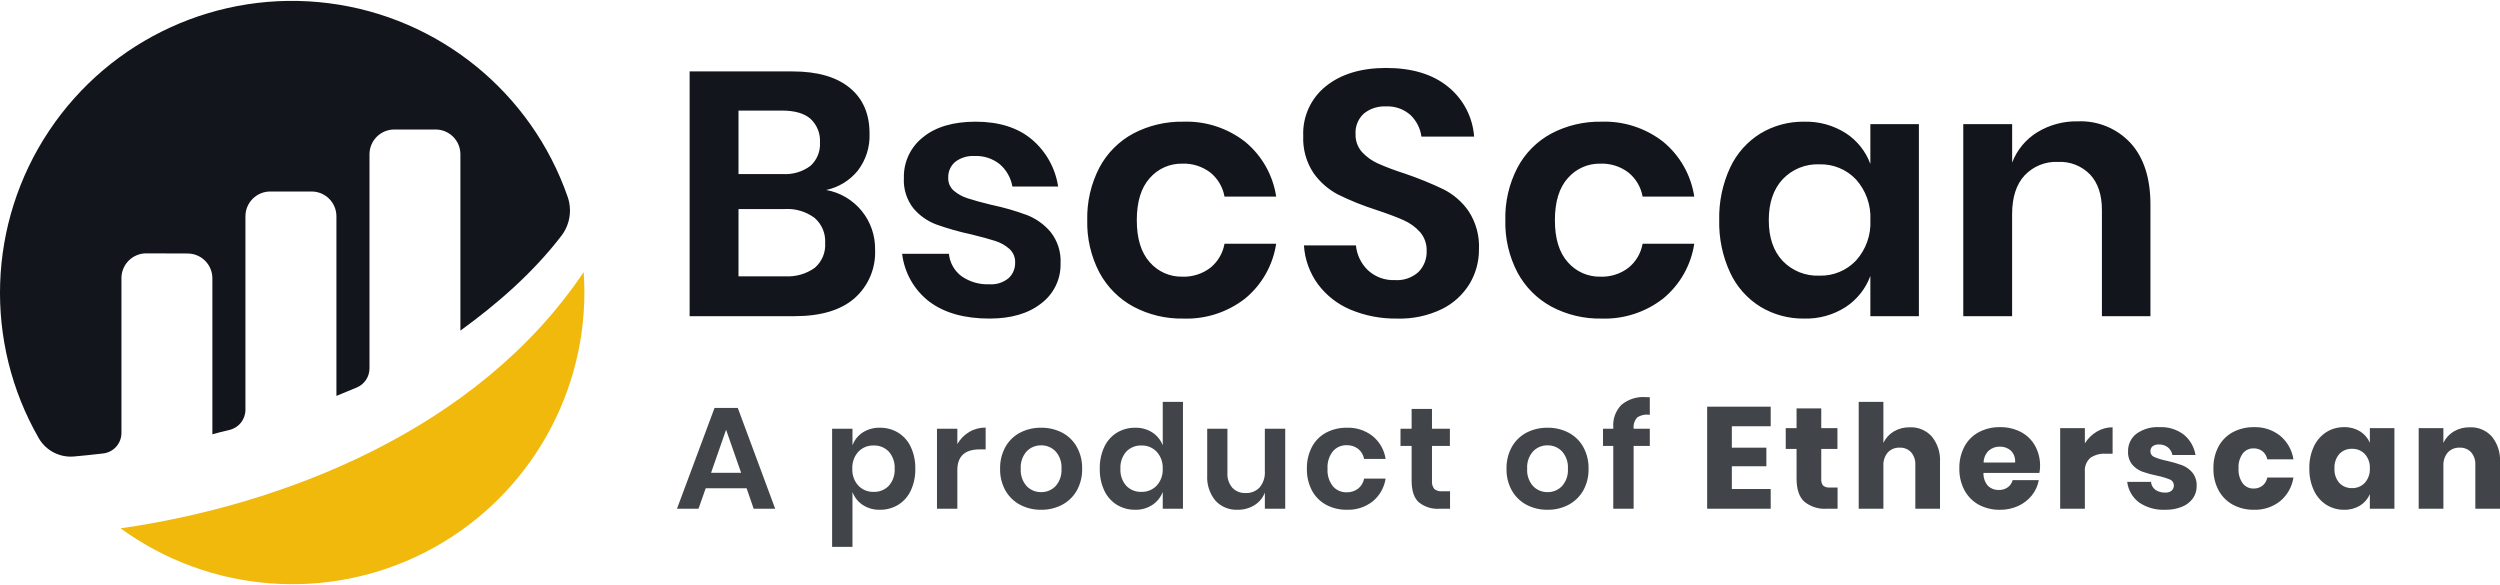
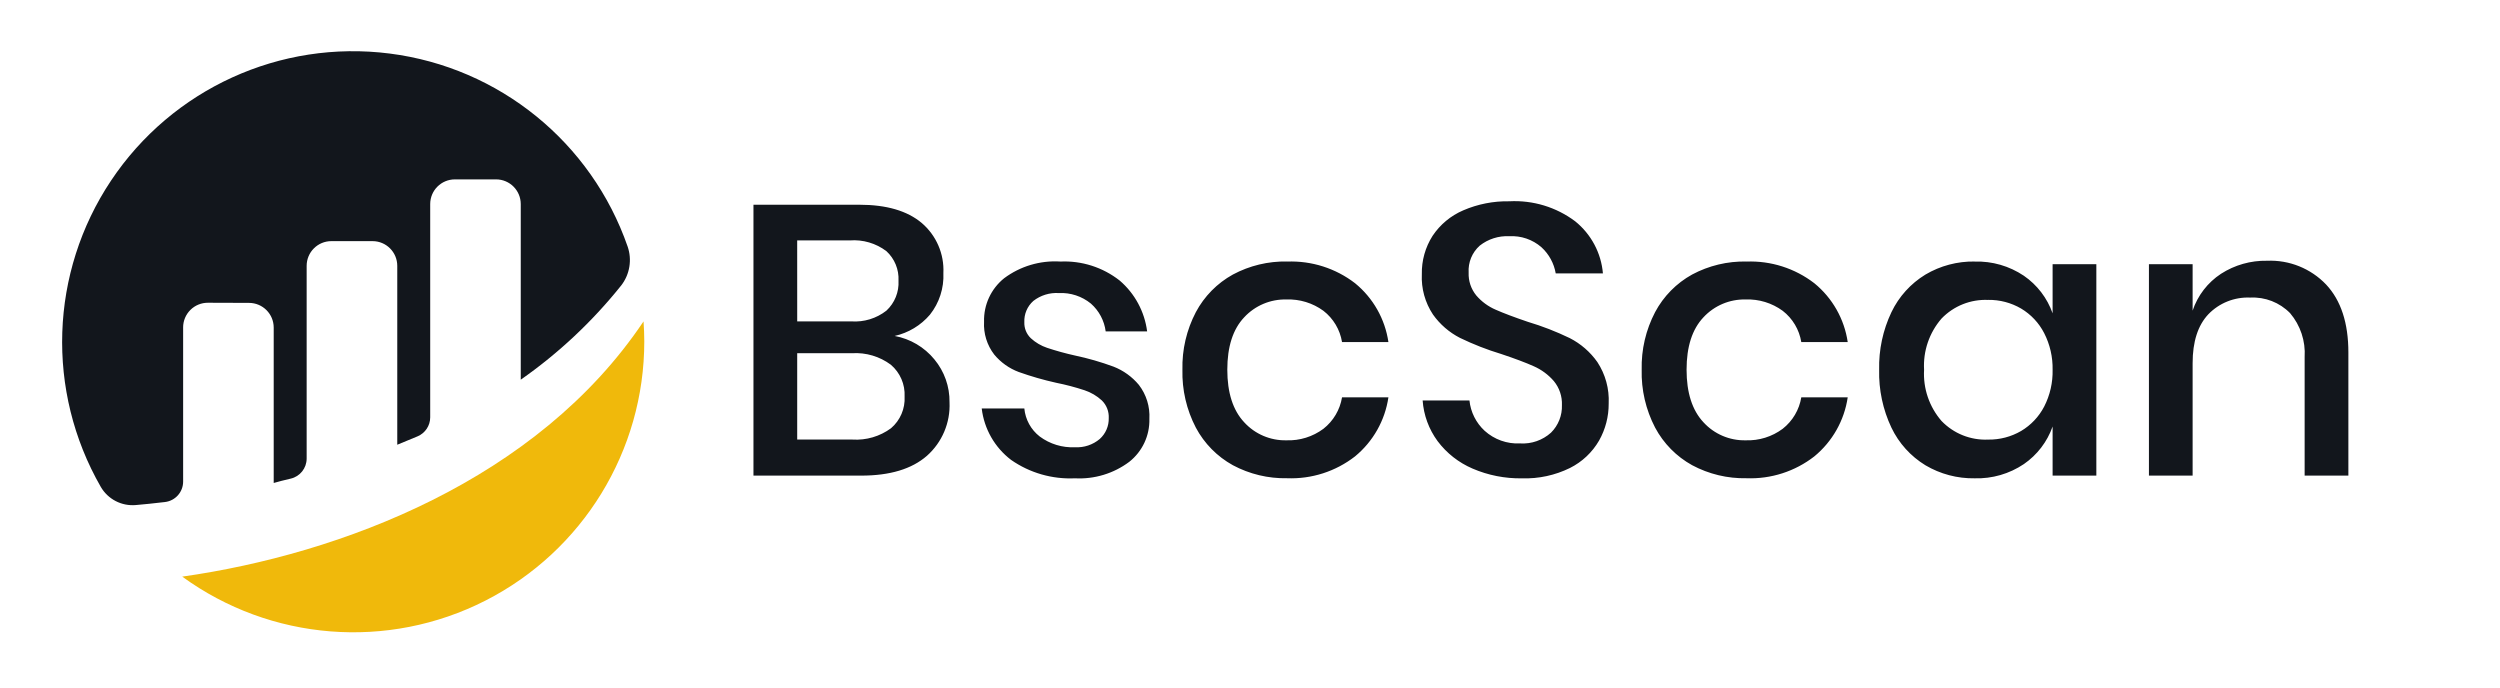
- <svg xmlns="http://www.w3.org/2000/svg" viewBox="0 0 519.234 121.333">
-   <g id="bscscan-logo" transform="translate(-219.378 -213.334)">
-     <g id="bscscan-logo-circle">
-       <path id="Path_1" data-name="Path 1" d="M244.6,271.1a5.144,5.144,0,0,1,5.168-5.143l8.568.028a5.151,5.151,0,0,1,5.151,5.151v32.4c.965-.286,2.2-.591,3.559-.911a4.292,4.292,0,0,0,3.309-4.177V258.261a5.152,5.152,0,0,1,5.151-5.152H284.1a5.152,5.152,0,0,1,5.151,5.152v37.3s2.15-.87,4.243-1.754a4.3,4.3,0,0,0,2.625-3.957V245.383a5.151,5.151,0,0,1,5.15-5.151h8.585A5.151,5.151,0,0,1,315,245.383V282c7.443-5.394,14.986-11.882,20.972-19.683a8.646,8.646,0,0,0,1.316-8.072,60.636,60.636,0,1,0-109.855,50.108,7.668,7.668,0,0,0,7.316,3.79c1.624-.143,3.646-.345,6.05-.627a4.29,4.29,0,0,0,3.805-4.258V271.1" fill="#12161c" />
-       <path id="Path_2" data-name="Path 2" d="M244.417,323.061A60.656,60.656,0,0,0,340.756,274c0-1.4-.065-2.778-.158-4.152-22.163,33.055-63.085,48.508-96.181,53.213" fill="#f0b90b" />
-     </g>
-     <g id="words">
-       <path id="Path_124" data-name="Path 124" d="M14.82-4.26H6.33L4.83,0H.36l7.8-20.94h4.83L20.76,0H16.29ZM13.68-7.47l-3.12-8.94L7.44-7.47Zm28.83-9.36a7.139,7.139,0,0,1,3.78,1.02,6.891,6.891,0,0,1,2.625,2.955A10.248,10.248,0,0,1,49.86-8.31a10.248,10.248,0,0,1-.945,4.545A6.891,6.891,0,0,1,46.29-.81,7.139,7.139,0,0,1,42.51.21,6.245,6.245,0,0,1,38.925-.8,5.5,5.5,0,0,1,36.81-3.48V7.92H32.58V-16.62h4.23v3.45a5.417,5.417,0,0,1,2.115-2.67A6.314,6.314,0,0,1,42.51-16.83Zm-1.32,3.69a4.185,4.185,0,0,0-3.165,1.3A4.895,4.895,0,0,0,36.78-8.31a4.853,4.853,0,0,0,1.245,3.5,4.185,4.185,0,0,0,3.165,1.3,4.162,4.162,0,0,0,3.18-1.275,4.939,4.939,0,0,0,1.2-3.525,4.994,4.994,0,0,0-1.2-3.54A4.137,4.137,0,0,0,41.19-13.14Zm17.4-.3a6.952,6.952,0,0,1,2.46-2.505,6.535,6.535,0,0,1,3.42-.915v4.53H63.24q-4.65,0-4.65,4.32V0H54.36V-16.62h4.23Zm17.4-3.39a9.216,9.216,0,0,1,4.365,1.02A7.465,7.465,0,0,1,83.4-12.855,8.977,8.977,0,0,1,84.51-8.31,8.894,8.894,0,0,1,83.4-3.78,7.593,7.593,0,0,1,80.355-.825,9.108,9.108,0,0,1,75.99.21,9.108,9.108,0,0,1,71.625-.825,7.593,7.593,0,0,1,68.58-3.78a8.894,8.894,0,0,1-1.11-4.53,8.977,8.977,0,0,1,1.11-4.545,7.465,7.465,0,0,1,3.045-2.955A9.216,9.216,0,0,1,75.99-16.83Zm0,3.66a4.057,4.057,0,0,0-3,1.245A4.932,4.932,0,0,0,71.76-8.31,4.932,4.932,0,0,0,72.99-4.7a4.057,4.057,0,0,0,3,1.245,4.057,4.057,0,0,0,3-1.245A4.932,4.932,0,0,0,80.22-8.31a4.932,4.932,0,0,0-1.23-3.615A4.057,4.057,0,0,0,75.99-13.17Zm19.53-3.66a6.314,6.314,0,0,1,3.585.99,5.589,5.589,0,0,1,2.145,2.67V-22.2h4.2V0h-4.2V-3.48A5.673,5.673,0,0,1,99.1-.8,6.245,6.245,0,0,1,95.52.21,7.139,7.139,0,0,1,91.74-.81a6.891,6.891,0,0,1-2.625-2.955A10.248,10.248,0,0,1,88.17-8.31a10.248,10.248,0,0,1,.945-4.545A6.891,6.891,0,0,1,91.74-15.81,7.139,7.139,0,0,1,95.52-16.83Zm1.32,3.69a4.137,4.137,0,0,0-3.18,1.29,4.994,4.994,0,0,0-1.2,3.54,4.939,4.939,0,0,0,1.2,3.525A4.162,4.162,0,0,0,96.84-3.51,4.185,4.185,0,0,0,100-4.815a4.853,4.853,0,0,0,1.245-3.5A4.895,4.895,0,0,0,100-11.835,4.185,4.185,0,0,0,96.84-13.14Zm29.85-3.48V0h-4.23V-3.36a5.3,5.3,0,0,1-2.175,2.625,6.465,6.465,0,0,1-3.5.945,5.885,5.885,0,0,1-4.59-1.89,7.589,7.589,0,0,1-1.71-5.28v-9.66h4.2v9.18a4.34,4.34,0,0,0,1.02,3.075,3.589,3.589,0,0,0,2.76,1.1,3.768,3.768,0,0,0,2.91-1.17,4.779,4.779,0,0,0,1.08-3.36v-8.82Zm12.81-.21a8.225,8.225,0,0,1,5.355,1.74,7.6,7.6,0,0,1,2.685,4.74h-4.47a3.451,3.451,0,0,0-1.23-2.085,3.777,3.777,0,0,0-2.43-.765,3.625,3.625,0,0,0-2.805,1.245A5.268,5.268,0,0,0,135.48-8.31,5.268,5.268,0,0,0,136.6-4.665,3.625,3.625,0,0,0,139.41-3.42a3.777,3.777,0,0,0,2.43-.765,3.451,3.451,0,0,0,1.23-2.085h4.47a7.6,7.6,0,0,1-2.685,4.74A8.225,8.225,0,0,1,139.5.21a8.847,8.847,0,0,1-4.32-1.035,7.275,7.275,0,0,1-2.94-2.955,9.3,9.3,0,0,1-1.05-4.53,9.388,9.388,0,0,1,1.05-4.545,7.156,7.156,0,0,1,2.94-2.955A8.952,8.952,0,0,1,139.5-16.83Zm21.42,13.2V0H158.7a6.142,6.142,0,0,1-4.275-1.35q-1.485-1.35-1.485-4.5v-7.2h-2.31v-3.57h2.31v-4.11h4.23v4.11h3.72v3.57h-3.72v7.26a2.342,2.342,0,0,0,.48,1.68,2.241,2.241,0,0,0,1.62.48Zm20.25-13.2a9.216,9.216,0,0,1,4.365,1.02,7.465,7.465,0,0,1,3.045,2.955,8.977,8.977,0,0,1,1.11,4.545,8.894,8.894,0,0,1-1.11,4.53,7.593,7.593,0,0,1-3.045,2.955A9.108,9.108,0,0,1,181.17.21,9.108,9.108,0,0,1,176.8-.825,7.593,7.593,0,0,1,173.76-3.78a8.894,8.894,0,0,1-1.11-4.53,8.977,8.977,0,0,1,1.11-4.545A7.465,7.465,0,0,1,176.8-15.81,9.216,9.216,0,0,1,181.17-16.83Zm0,3.66a4.057,4.057,0,0,0-3,1.245,4.932,4.932,0,0,0-1.23,3.615A4.932,4.932,0,0,0,178.17-4.7a4.057,4.057,0,0,0,3,1.245,4.057,4.057,0,0,0,3-1.245A4.932,4.932,0,0,0,185.4-8.31a4.932,4.932,0,0,0-1.23-3.615A4.057,4.057,0,0,0,181.17-13.17Zm21.24-6.33a3.614,3.614,0,0,0-2.61.54,2.965,2.965,0,0,0-.75,2.31v.03h3.36v3.57h-3.36V0h-4.23V-13.05h-2.13v-3.57h2.13v-.39a6,6,0,0,1,1.695-4.575,7.054,7.054,0,0,1,5.025-1.605q.57,0,.87.03Zm17.04,2.37v4.44h7.17v3.87h-7.17v4.71h8.07V0h-13.2V-21.21h13.2v4.08ZM241.41-4.41V0H239.1a6.647,6.647,0,0,1-4.575-1.455Q232.89-2.91,232.89-6.27v-6.15h-2.25v-4.32h2.25v-4.11h5.13v4.11h3.36v4.32h-3.36v6.24a1.88,1.88,0,0,0,.4,1.38,1.936,1.936,0,0,0,1.365.39Zm15-12.51A5.794,5.794,0,0,1,260.985-15a7.7,7.7,0,0,1,1.7,5.28V0h-5.13V-9.12a3.69,3.69,0,0,0-.885-2.625,3.074,3.074,0,0,0-2.355-.945,3.206,3.206,0,0,0-2.475.99,4,4,0,0,0-.915,2.82V0h-5.13V-22.2h5.13v8.52a5.522,5.522,0,0,1,2.145-2.37A6.292,6.292,0,0,1,256.41-16.92Zm27.06,8.1a7.076,7.076,0,0,1-.15,1.38H271.71a3.88,3.88,0,0,0,.96,2.715,3.1,3.1,0,0,0,2.22.825,3.034,3.034,0,0,0,1.89-.57,2.662,2.662,0,0,0,.99-1.47h5.43a7.1,7.1,0,0,1-1.44,3.165,7.675,7.675,0,0,1-2.82,2.19,8.929,8.929,0,0,1-3.81.8,9,9,0,0,1-4.365-1.035A7.4,7.4,0,0,1,267.78-3.81a9.262,9.262,0,0,1-1.08-4.56,9.346,9.346,0,0,1,1.065-4.575,7.3,7.3,0,0,1,2.985-2.97,9.084,9.084,0,0,1,4.38-1.035,9.081,9.081,0,0,1,4.38,1.02,7.206,7.206,0,0,1,2.925,2.865A8.528,8.528,0,0,1,283.47-8.82Zm-5.19-.78a3.084,3.084,0,0,0-.885-2.475,3.258,3.258,0,0,0-2.265-.825,3.36,3.36,0,0,0-2.34.84,3.517,3.517,0,0,0-1.05,2.46Zm14.49-3.99a7.279,7.279,0,0,1,2.475-2.43,6.318,6.318,0,0,1,3.285-.9v5.49h-1.47a5.07,5.07,0,0,0-3.165.87,3.5,3.5,0,0,0-1.125,2.94V0h-5.13V-16.74h5.13Zm15.51-3.36a7.681,7.681,0,0,1,5.085,1.59,6.908,6.908,0,0,1,2.385,4.2h-4.8A2.659,2.659,0,0,0,310-12.765a2.87,2.87,0,0,0-1.845-.585,2.017,2.017,0,0,0-1.32.375,1.309,1.309,0,0,0-.45,1.065,1.249,1.249,0,0,0,.825,1.17,13.155,13.155,0,0,0,2.6.78,25.77,25.77,0,0,1,3.15.915,5.2,5.2,0,0,1,2.13,1.515,4.187,4.187,0,0,1,.9,2.82,4.325,4.325,0,0,1-.78,2.55,5.135,5.135,0,0,1-2.25,1.74,8.792,8.792,0,0,1-3.48.63,8.962,8.962,0,0,1-5.43-1.5,6.329,6.329,0,0,1-2.49-4.29h4.95a2.228,2.228,0,0,0,.915,1.65,3.445,3.445,0,0,0,2.055.57,1.913,1.913,0,0,0,1.32-.405,1.364,1.364,0,0,0,.45-1.065,1.28,1.28,0,0,0-.825-1.245,15.169,15.169,0,0,0-2.685-.8,21.469,21.469,0,0,1-3.06-.84,5.052,5.052,0,0,1-2.07-1.455,4.053,4.053,0,0,1-.87-2.745,4.48,4.48,0,0,1,1.71-3.645A7.451,7.451,0,0,1,308.28-16.95Zm19.62,0a8.314,8.314,0,0,1,5.43,1.785,7.915,7.915,0,0,1,2.76,4.905h-5.43a2.865,2.865,0,0,0-.99-1.68,2.93,2.93,0,0,0-1.89-.6,2.742,2.742,0,0,0-2.22,1.065,4.808,4.808,0,0,0-.87,3.1,4.808,4.808,0,0,0,.87,3.105A2.742,2.742,0,0,0,327.78-4.2a2.93,2.93,0,0,0,1.89-.6,2.865,2.865,0,0,0,.99-1.68h5.43a7.915,7.915,0,0,1-2.76,4.9A8.314,8.314,0,0,1,327.9.21a9,9,0,0,1-4.365-1.035A7.4,7.4,0,0,1,320.55-3.81a9.262,9.262,0,0,1-1.08-4.56,9.346,9.346,0,0,1,1.065-4.575,7.3,7.3,0,0,1,2.985-2.97A9.084,9.084,0,0,1,327.9-16.95Zm18.72,0a6.06,6.06,0,0,1,3.3.87,5.23,5.23,0,0,1,2.04,2.37v-3.03h5.1V0h-5.1V-3.03a5.23,5.23,0,0,1-2.04,2.37,6.06,6.06,0,0,1-3.3.87,6.78,6.78,0,0,1-3.705-1.035,7.081,7.081,0,0,1-2.58-2.985,10.345,10.345,0,0,1-.945-4.56,10.321,10.321,0,0,1,.945-4.575,7.1,7.1,0,0,1,2.58-2.97A6.78,6.78,0,0,1,346.62-16.95Zm1.65,4.5a3.456,3.456,0,0,0-2.655,1.08,4.234,4.234,0,0,0-1.005,3,4.234,4.234,0,0,0,1.005,3,3.456,3.456,0,0,0,2.655,1.08,3.468,3.468,0,0,0,2.655-1.11,4.181,4.181,0,0,0,1.035-2.97,4.169,4.169,0,0,0-1.035-2.985A3.491,3.491,0,0,0,348.27-12.45Zm24.45-4.47A5.794,5.794,0,0,1,377.295-15a7.7,7.7,0,0,1,1.7,5.28V0h-5.13V-9.12a3.69,3.69,0,0,0-.885-2.625,3.074,3.074,0,0,0-2.355-.945,3.206,3.206,0,0,0-2.475.99,4,4,0,0,0-.915,2.82V0H362.1V-16.74h5.13v3.06a5.522,5.522,0,0,1,2.145-2.37A6.292,6.292,0,0,1,372.72-16.92Z" transform="translate(359.622 319)" fill="#12161c" opacity="0.8" />
-       <path id="Path_123" data-name="Path 123" d="M32.976-26.208a12.332,12.332,0,0,1,7.38,4.356,12.365,12.365,0,0,1,2.772,8.028A12.684,12.684,0,0,1,38.844-3.708Q34.56,0,26.424,0H4.608V-50.832H25.992q7.7,0,11.844,3.384t4.14,9.5a11.85,11.85,0,0,1-2.484,7.776A11.552,11.552,0,0,1,32.976-26.208ZM14.76-29.52H23.9a8.7,8.7,0,0,0,5.8-1.692,6.041,6.041,0,0,0,1.98-4.86,6.208,6.208,0,0,0-1.944-4.9Q27.792-42.7,23.76-42.7h-9ZM24.408-8.28A9.565,9.565,0,0,0,30.6-10.044a6.26,6.26,0,0,0,2.16-5.148,6.424,6.424,0,0,0-2.2-5.22,9.45,9.45,0,0,0-6.228-1.836H14.76V-8.28Zm39.6-32.112q7.272,0,11.664,3.672a15.9,15.9,0,0,1,5.472,9.792h-9.5a7.9,7.9,0,0,0-2.592-4.608,7.793,7.793,0,0,0-5.256-1.728A6.04,6.04,0,0,0,59.76-32.04a4.122,4.122,0,0,0-1.44,3.312,3.367,3.367,0,0,0,1.152,2.664,8.3,8.3,0,0,0,2.88,1.584q1.728.576,4.968,1.368a51.091,51.091,0,0,1,7.38,2.124,12.211,12.211,0,0,1,4.9,3.528,9.725,9.725,0,0,1,2.052,6.516,10.066,10.066,0,0,1-4,8.28Q73.656.5,66.888.5,59.112.5,54.432-2.988a14.679,14.679,0,0,1-5.688-9.972h9.72a6.569,6.569,0,0,0,2.592,4.644,9.4,9.4,0,0,0,5.832,1.692,5.644,5.644,0,0,0,3.96-1.26,4.248,4.248,0,0,0,1.368-3.276,3.619,3.619,0,0,0-1.188-2.808,8.02,8.02,0,0,0-2.952-1.656q-1.764-.576-5-1.368a56.4,56.4,0,0,1-7.236-2.052,11.553,11.553,0,0,1-4.752-3.348,9.406,9.406,0,0,1-1.98-6.336,10.373,10.373,0,0,1,3.96-8.424Q57.024-40.392,64.008-40.392Zm43.128,0a19.739,19.739,0,0,1,12.852,4.176,18.244,18.244,0,0,1,6.444,11.376H115.7a8.283,8.283,0,0,0-2.952-5,9.065,9.065,0,0,0-5.832-1.836,8.7,8.7,0,0,0-6.732,2.988q-2.7,2.988-2.7,8.748t2.7,8.748a8.7,8.7,0,0,0,6.732,2.988,9.065,9.065,0,0,0,5.832-1.836,8.283,8.283,0,0,0,2.952-5h10.728a18.244,18.244,0,0,1-6.444,11.376A19.739,19.739,0,0,1,107.136.5,21.232,21.232,0,0,1,96.768-1.98a17.461,17.461,0,0,1-7.056-7.092,22.321,22.321,0,0,1-2.52-10.872,22.531,22.531,0,0,1,2.52-10.908,17.175,17.175,0,0,1,7.056-7.092A21.484,21.484,0,0,1,107.136-40.392Zm61.416,26.5a13.783,13.783,0,0,1-1.944,7.164,13.963,13.963,0,0,1-5.76,5.256A19.971,19.971,0,0,1,151.56.5a24.1,24.1,0,0,1-9.648-1.836,16.313,16.313,0,0,1-6.8-5.292,15.266,15.266,0,0,1-2.916-8.064h10.8a8.252,8.252,0,0,0,2.484,5.148,7.79,7.79,0,0,0,5.652,2.052,6.578,6.578,0,0,0,4.86-1.692,5.9,5.9,0,0,0,1.692-4.356,5.707,5.707,0,0,0-1.368-3.924,9.983,9.983,0,0,0-3.456-2.484q-2.088-.936-5.76-2.16a56.938,56.938,0,0,1-7.776-3.132,14.374,14.374,0,0,1-5.148-4.5,12.892,12.892,0,0,1-2.124-7.7,12.527,12.527,0,0,1,4.716-10.332q4.716-3.78,12.492-3.78,8.064,0,12.852,3.888A14.675,14.675,0,0,1,167.544-37.3H156.6a7.622,7.622,0,0,0-2.3-4.5,7.154,7.154,0,0,0-5.112-1.764,6.742,6.742,0,0,0-4.536,1.476A5.323,5.323,0,0,0,142.92-37.8a5.327,5.327,0,0,0,1.332,3.708,10.164,10.164,0,0,0,3.384,2.412,55.542,55.542,0,0,0,5.58,2.088,74.189,74.189,0,0,1,7.956,3.24,14.019,14.019,0,0,1,5.22,4.536A13.33,13.33,0,0,1,168.552-13.9Zm25.416-26.5a19.739,19.739,0,0,1,12.852,4.176,18.244,18.244,0,0,1,6.444,11.376H202.536a8.283,8.283,0,0,0-2.952-5,9.065,9.065,0,0,0-5.832-1.836,8.7,8.7,0,0,0-6.732,2.988q-2.7,2.988-2.7,8.748t2.7,8.748a8.7,8.7,0,0,0,6.732,2.988,9.065,9.065,0,0,0,5.832-1.836,8.283,8.283,0,0,0,2.952-5h10.728A18.244,18.244,0,0,1,206.82-3.672,19.739,19.739,0,0,1,193.968.5,21.232,21.232,0,0,1,183.6-1.98a17.461,17.461,0,0,1-7.056-7.092,22.321,22.321,0,0,1-2.52-10.872,22.531,22.531,0,0,1,2.52-10.908,17.175,17.175,0,0,1,7.056-7.092A21.484,21.484,0,0,1,193.968-40.392Zm42.12,0a15.329,15.329,0,0,1,8.64,2.376,12.94,12.94,0,0,1,5.112,6.408v-8.28h10.08V0H249.84V-8.352a13.132,13.132,0,0,1-5.112,6.444A15.159,15.159,0,0,1,236.088.5a17.134,17.134,0,0,1-9.072-2.448,16.538,16.538,0,0,1-6.3-7.092,24.594,24.594,0,0,1-2.268-10.908,24.594,24.594,0,0,1,2.268-10.908,16.538,16.538,0,0,1,6.3-7.092A17.134,17.134,0,0,1,236.088-40.392Zm3.168,8.856a9.93,9.93,0,0,0-7.632,3.1q-2.88,3.1-2.88,8.5t2.88,8.46a9.989,9.989,0,0,0,7.632,3.06,10.044,10.044,0,0,0,7.6-3.132,11.647,11.647,0,0,0,2.988-8.388,11.748,11.748,0,0,0-2.988-8.46A10.044,10.044,0,0,0,239.256-31.536Zm53.64-8.928a14.124,14.124,0,0,1,11.016,4.536q4.1,4.536,4.1,12.744V0h-10.08V-22.032q0-4.752-2.448-7.38a8.7,8.7,0,0,0-6.7-2.628,8.954,8.954,0,0,0-6.912,2.808q-2.592,2.808-2.592,8.064V0H269.136V-39.888h10.152V-31.9a12.709,12.709,0,0,1,5.22-6.3A15.517,15.517,0,0,1,292.9-40.464Z" transform="translate(358 279)" fill="#12161c" />
+ <svg xmlns="http://www.w3.org/2000/svg" viewBox="0 0 309 85">
+   <defs>
+     <clipPath id="clip-Bscscan_">
+       <rect width="309" height="85" />
+     </clipPath>
+   </defs>
+   <g id="Bscscan_" data-name="Bscscan " clip-path="url(#clip-Bscscan_)">
+     <g id="bscscan-logo" transform="translate(-211.695 -207.182)">
+       <g id="bscscan-logo-circle" transform="translate(219.377 213.516)">
+         <path id="Path_1" data-name="Path 1" d="M234.329,247.651a3.049,3.049,0,0,1,3.064-3.049l5.079.017a3.053,3.053,0,0,1,3.053,3.053v19.206c.572-.17,1.3-.35,2.11-.54a2.544,2.544,0,0,0,1.962-2.476V240.04a3.054,3.054,0,0,1,3.053-3.054h5.094a3.054,3.054,0,0,1,3.053,3.053v22.112s1.274-.516,2.515-1.04a2.549,2.549,0,0,0,1.556-2.346V232.406a3.053,3.053,0,0,1,3.053-3.053h5.089a3.054,3.054,0,0,1,3.05,3.053v21.706a59.684,59.684,0,0,0,12.432-11.668,5.125,5.125,0,0,0,.78-4.785,35.944,35.944,0,1,0-65.121,29.7,4.545,4.545,0,0,0,4.337,2.247c.963-.085,2.161-.2,3.586-.372a2.543,2.543,0,0,0,2.256-2.524V247.651" transform="translate(-219.377 -213.516)" fill="#12161c" />
+         <path id="Path_2" data-name="Path 2" d="M244.417,301.392a35.956,35.956,0,0,0,57.109-29.083c0-.83-.039-1.647-.094-2.461-13.138,19.595-37.4,28.755-57.015,31.544" transform="translate(-229.574 -236.455)" fill="#f0b90b" />
+       </g>
+       <path id="Path_87" data-name="Path 87" d="M22.972-40.556a8.286,8.286,0,0,1,4.908,2.893,8.108,8.108,0,0,1,1.873,5.311,8.332,8.332,0,0,1-2.8,6.616q-2.8,2.442-8.109,2.442H5.52V-56.775H18.609q5.027,0,7.706,2.253a7.653,7.653,0,0,1,2.679,6.189,7.71,7.71,0,0,1-1.66,5.145A8.044,8.044,0,0,1,22.972-40.556Zm-12.045-1.8h6.687a6.334,6.334,0,0,0,4.339-1.328,4.692,4.692,0,0,0,1.494-3.7,4.634,4.634,0,0,0-1.494-3.652,6.651,6.651,0,0,0-4.529-1.328h-6.5Zm6.829,14.606a7.261,7.261,0,0,0,4.766-1.4A4.806,4.806,0,0,0,24.2-33.064,4.845,4.845,0,0,0,22.5-37a7.275,7.275,0,0,0-4.79-1.423H10.926v10.67Zm25.656-22a11.035,11.035,0,0,1,7.374,2.347,9.932,9.932,0,0,1,3.391,6.284H49.054a5.528,5.528,0,0,0-1.826-3.438,5.806,5.806,0,0,0-3.96-1.3,4.647,4.647,0,0,0-3.154.972A3.314,3.314,0,0,0,39-42.264a2.608,2.608,0,0,0,.806,1.992,5.627,5.627,0,0,0,2.015,1.186,34.711,34.711,0,0,0,3.438.948,34.353,34.353,0,0,1,4.766,1.375,7.722,7.722,0,0,1,3.13,2.253,6.291,6.291,0,0,1,1.3,4.2A6.541,6.541,0,0,1,51.971-25a10.273,10.273,0,0,1-6.71,2.039,12.755,12.755,0,0,1-7.9-2.276,9.37,9.37,0,0,1-3.628-6.355H39a4.969,4.969,0,0,0,1.9,3.462A6.775,6.775,0,0,0,45.26-26.8a4.36,4.36,0,0,0,3.059-1.02,3.35,3.35,0,0,0,1.114-2.585,2.857,2.857,0,0,0-.854-2.181,5.92,5.92,0,0,0-2.134-1.257,29.646,29.646,0,0,0-3.509-.925A38.879,38.879,0,0,1,38.313-36.1a7.207,7.207,0,0,1-3.035-2.158,6.1,6.1,0,0,1-1.257-4.055,6.657,6.657,0,0,1,2.49-5.382A10.507,10.507,0,0,1,43.411-49.756Zm28.074,0a12.936,12.936,0,0,1,8.394,2.679A11.556,11.556,0,0,1,84-39.8H78.267a6.135,6.135,0,0,0-2.3-3.865,7.3,7.3,0,0,0-4.576-1.4,6.884,6.884,0,0,0-5.217,2.205q-2.087,2.205-2.087,6.473t2.087,6.5a6.849,6.849,0,0,0,5.217,2.229,7.221,7.221,0,0,0,4.576-1.423,6.232,6.232,0,0,0,2.3-3.889H84a11.654,11.654,0,0,1-4.126,7.3,12.861,12.861,0,0,1-8.394,2.7,13.64,13.64,0,0,1-6.71-1.612A11.468,11.468,0,0,1,60.2-29.222a14.7,14.7,0,0,1-1.66-7.161A14.6,14.6,0,0,1,60.2-43.5a11.468,11.468,0,0,1,4.576-4.647,13.64,13.64,0,0,1,6.71-1.612Zm39.74,17.546a9.188,9.188,0,0,1-1.186,4.576,8.62,8.62,0,0,1-3.6,3.391,12.543,12.543,0,0,1-5.928,1.28,14.828,14.828,0,0,1-6.118-1.209,10.645,10.645,0,0,1-4.315-3.391,9.626,9.626,0,0,1-1.849-5.027h5.786a5.935,5.935,0,0,0,1.873,3.746,6.081,6.081,0,0,0,4.387,1.565,5.217,5.217,0,0,0,3.818-1.328,4.579,4.579,0,0,0,1.352-3.414,4.393,4.393,0,0,0-1-2.964,6.982,6.982,0,0,0-2.466-1.826q-1.47-.664-4.031-1.518a35.133,35.133,0,0,1-5.1-1.992,9.271,9.271,0,0,1-3.343-2.893,8.291,8.291,0,0,1-1.375-4.979,8.495,8.495,0,0,1,1.328-4.742,8.632,8.632,0,0,1,3.794-3.154A13.693,13.693,0,0,1,98.943-57.2a12.455,12.455,0,0,1,8.133,2.466,9.293,9.293,0,0,1,3.438,6.45h-5.833a5.691,5.691,0,0,0-1.778-3.248,5.572,5.572,0,0,0-3.96-1.352,5.47,5.47,0,0,0-3.652,1.162,4.133,4.133,0,0,0-1.375,3.343,4.2,4.2,0,0,0,.948,2.822A6.593,6.593,0,0,0,97.26-43.8q1.446.64,3.96,1.494a34.789,34.789,0,0,1,5.193,2.015,9.407,9.407,0,0,1,3.414,2.964A8.579,8.579,0,0,1,111.226-32.21Zm17.025-17.546a12.936,12.936,0,0,1,8.394,2.679A11.556,11.556,0,0,1,140.77-39.8h-5.738a6.135,6.135,0,0,0-2.3-3.865,7.3,7.3,0,0,0-4.576-1.4,6.884,6.884,0,0,0-5.217,2.205q-2.087,2.205-2.087,6.473t2.087,6.5a6.849,6.849,0,0,0,5.217,2.229,7.221,7.221,0,0,0,4.576-1.423,6.232,6.232,0,0,0,2.3-3.889h5.738a11.654,11.654,0,0,1-4.126,7.3,12.861,12.861,0,0,1-8.394,2.7,13.64,13.64,0,0,1-6.71-1.612,11.468,11.468,0,0,1-4.576-4.647,14.7,14.7,0,0,1-1.66-7.161,14.6,14.6,0,0,1,1.66-7.113,11.468,11.468,0,0,1,4.576-4.647A13.64,13.64,0,0,1,128.251-49.756Zm28.217,0A10.337,10.337,0,0,1,162.537-48a9.443,9.443,0,0,1,3.557,4.647v-6.07H171.5v26.13h-5.406v-6.07a9.443,9.443,0,0,1-3.557,4.647,10.337,10.337,0,0,1-6.07,1.755,11.586,11.586,0,0,1-6.094-1.612,11.019,11.019,0,0,1-4.2-4.647,15.834,15.834,0,0,1-1.518-7.161,15.721,15.721,0,0,1,1.518-7.113,11.019,11.019,0,0,1,4.2-4.647A11.586,11.586,0,0,1,156.467-49.756Zm1.66,4.742a7.528,7.528,0,0,0-5.762,2.3,8.886,8.886,0,0,0-2.158,6.331,8.886,8.886,0,0,0,2.158,6.331,7.528,7.528,0,0,0,5.762,2.3,7.851,7.851,0,0,0,4.078-1.067,7.579,7.579,0,0,0,2.845-3.011,9.489,9.489,0,0,0,1.043-4.553,9.525,9.525,0,0,0-1.043-4.529,7.542,7.542,0,0,0-2.845-3.035A7.851,7.851,0,0,0,158.127-45.014ZM192.6-49.851a9.528,9.528,0,0,1,7.3,2.94q2.751,2.94,2.751,8.394v15.223h-5.406V-37.948a7.633,7.633,0,0,0-1.8-5.43,6.435,6.435,0,0,0-4.932-1.921,6.769,6.769,0,0,0-5.169,2.063q-1.944,2.063-1.944,6.046v13.895H178v-26.13H183.4v5.738a8.767,8.767,0,0,1,3.509-4.553,10.163,10.163,0,0,1,5.691-1.612Z" transform="translate(299.303 289.262)" fill="#12161c" />
    </g>
  </g>
</svg>
